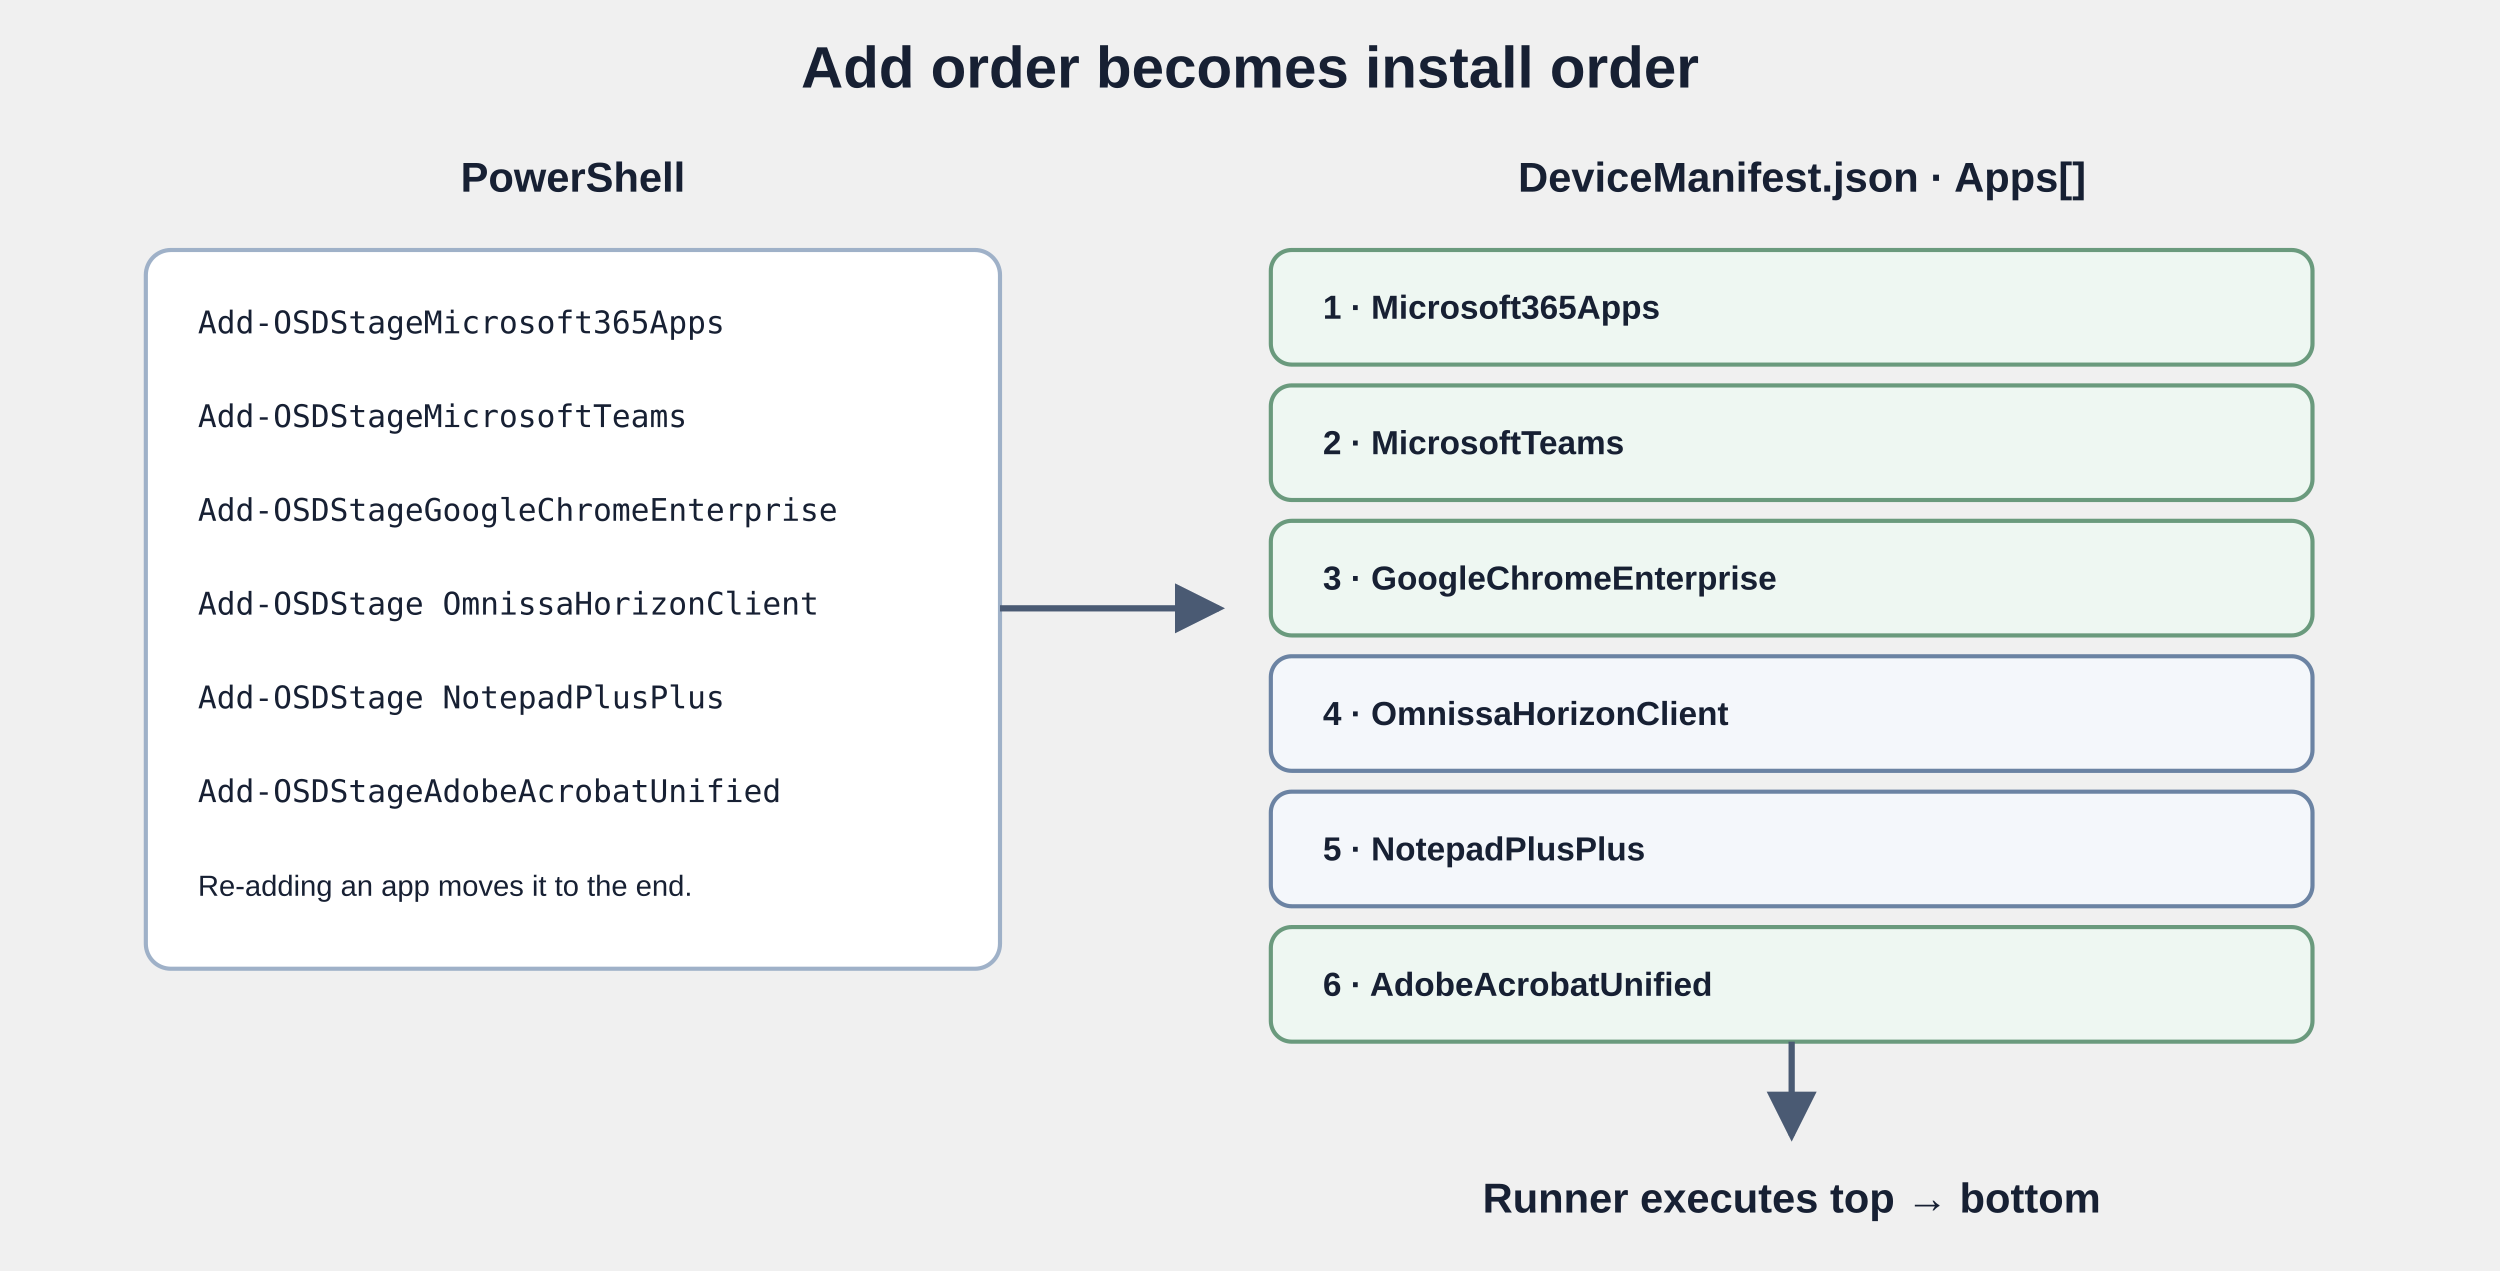
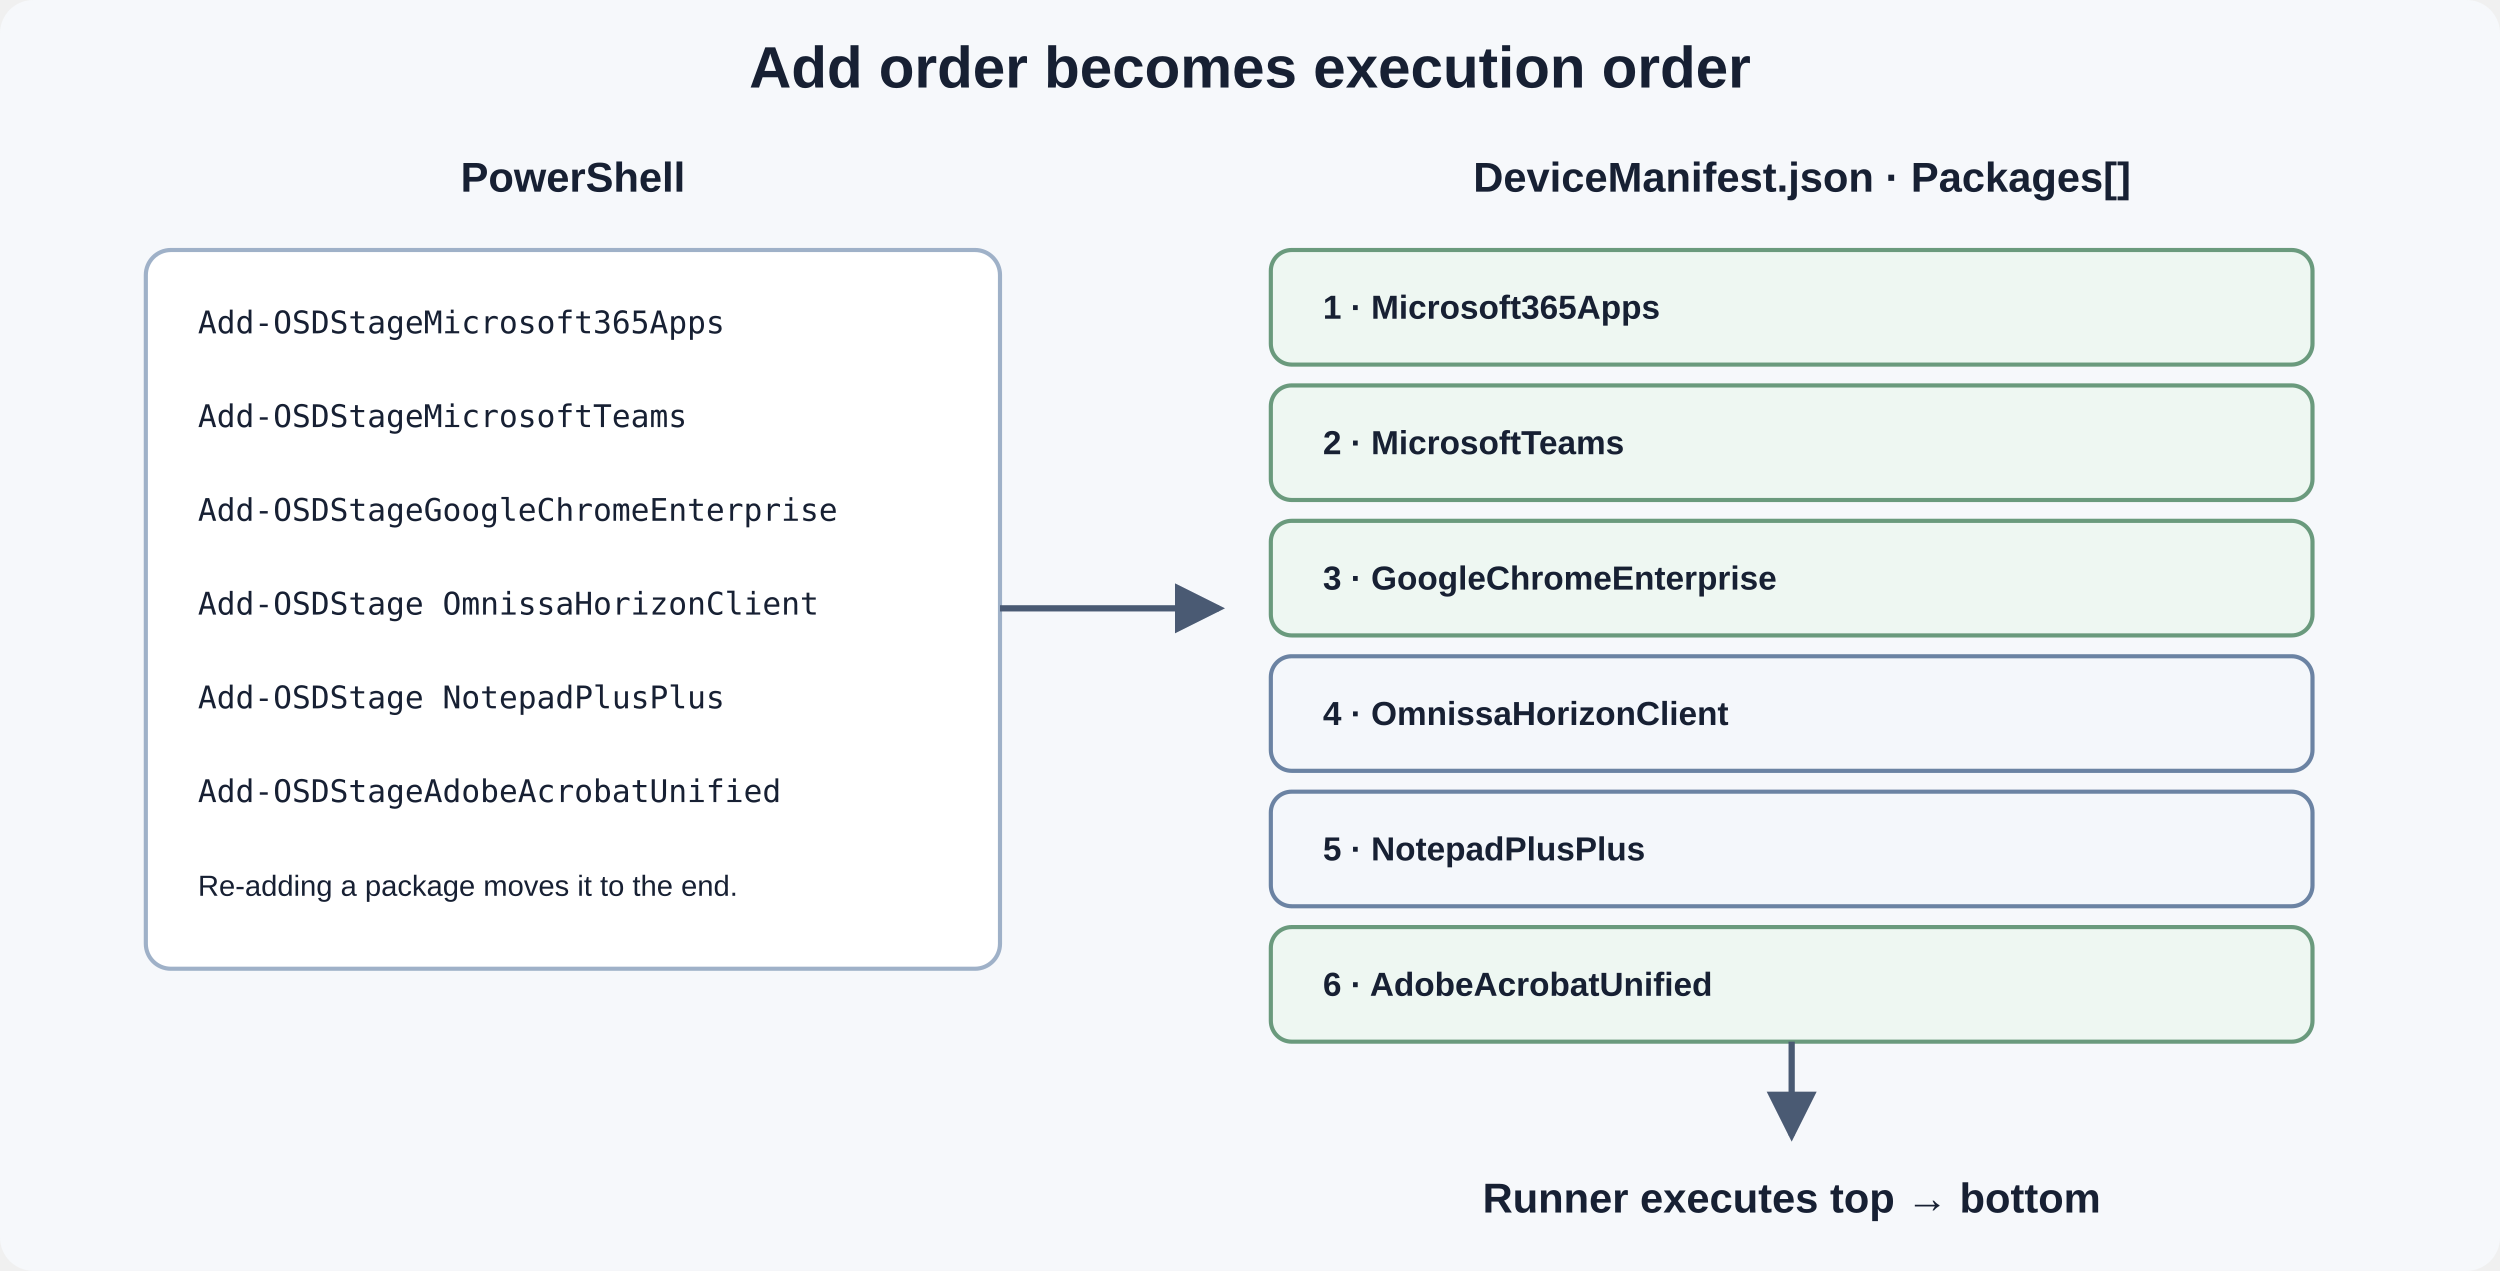
<svg xmlns="http://www.w3.org/2000/svg" width="1200" height="610" viewBox="0 0 1200 610" role="img" aria-labelledby="title desc">
+   <rect width="100%" height="100%" rx="16" fill="#f6f8fb" />
  <style>text{font-family:Segoe UI,Arial,sans-serif;fill:#172033}.h{font-size:28px;font-weight:700}.sh{font-size:20px;font-weight:700}.cmd{font-size:15px;font-family:Consolas,monospace}.t{font-size:16px;font-weight:600}.s{font-size:14px}.box{fill:#fff;stroke:#9fb1c8;stroke-width:2}.repo{fill:#f4f7fb;stroke:#6b83a3;stroke-width:2}.built{fill:#eef7f2;stroke:#6a9a7d;stroke-width:2}.arrow{stroke:#4a5a73;stroke-width:3;fill:none;marker-end:url(#a)}</style>
  <defs>
    <marker id="a" markerWidth="8" markerHeight="8" refX="7" refY="4" orient="auto">
      <path d="M0,0 L8,4 L0,8 Z" fill="#4a5a73" />
    </marker>
  </defs>
-   <text x="600" y="42" text-anchor="middle" class="h">Add order becomes install order</text>
+   <text x="600" y="42" text-anchor="middle" class="h">Add order becomes execution order</text>
  <text x="275" y="92" text-anchor="middle" class="sh">PowerShell</text>
-   <text x="865" y="92" text-anchor="middle" class="sh">DeviceManifest.json · Apps[]</text>
+   <text x="865" y="92" text-anchor="middle" class="sh">DeviceManifest.json · Packages[]</text>
  <rect x="70" y="120" width="410" height="345" rx="12" class="box" />
  <text x="95" y="160" class="cmd">Add-OSDStageMicrosoft365Apps</text>
  <text x="95" y="205" class="cmd">Add-OSDStageMicrosoftTeams</text>
  <text x="95" y="250" class="cmd">Add-OSDStageGoogleChromeEnterprise</text>
  <text x="95" y="295" class="cmd">Add-OSDStage OmnissaHorizonClient</text>
  <text x="95" y="340" class="cmd">Add-OSDStage NotepadPlusPlus</text>
  <text x="95" y="385" class="cmd">Add-OSDStageAdobeAcrobatUnified</text>
-   <text x="95" y="430" class="s">Re-adding an app moves it to the end.</text>
+   <text x="95" y="430" class="s">Re-adding a package moves it to the end.</text>
  <path d="M480 292 H585" class="arrow" />
  <rect x="610" y="120" width="500" height="55" rx="10" class="built" />
  <text x="635" y="153" class="t">1 · Microsoft365Apps</text>
  <rect x="610" y="185" width="500" height="55" rx="10" class="built" />
  <text x="635" y="218" class="t">2 · MicrosoftTeams</text>
  <rect x="610" y="250" width="500" height="55" rx="10" class="built" />
  <text x="635" y="283" class="t">3 · GoogleChromeEnterprise</text>
  <rect x="610" y="315" width="500" height="55" rx="10" class="repo" />
  <text x="635" y="348" class="t">4 · OmnissaHorizonClient</text>
  <rect x="610" y="380" width="500" height="55" rx="10" class="repo" />
  <text x="635" y="413" class="t">5 · NotepadPlusPlus</text>
  <rect x="610" y="445" width="500" height="55" rx="10" class="built" />
  <text x="635" y="478" class="t">6 · AdobeAcrobatUnified</text>
  <path d="M860 500 V545" class="arrow" />
  <text x="860" y="582" text-anchor="middle" class="sh">Runner executes top → bottom</text>
</svg>
